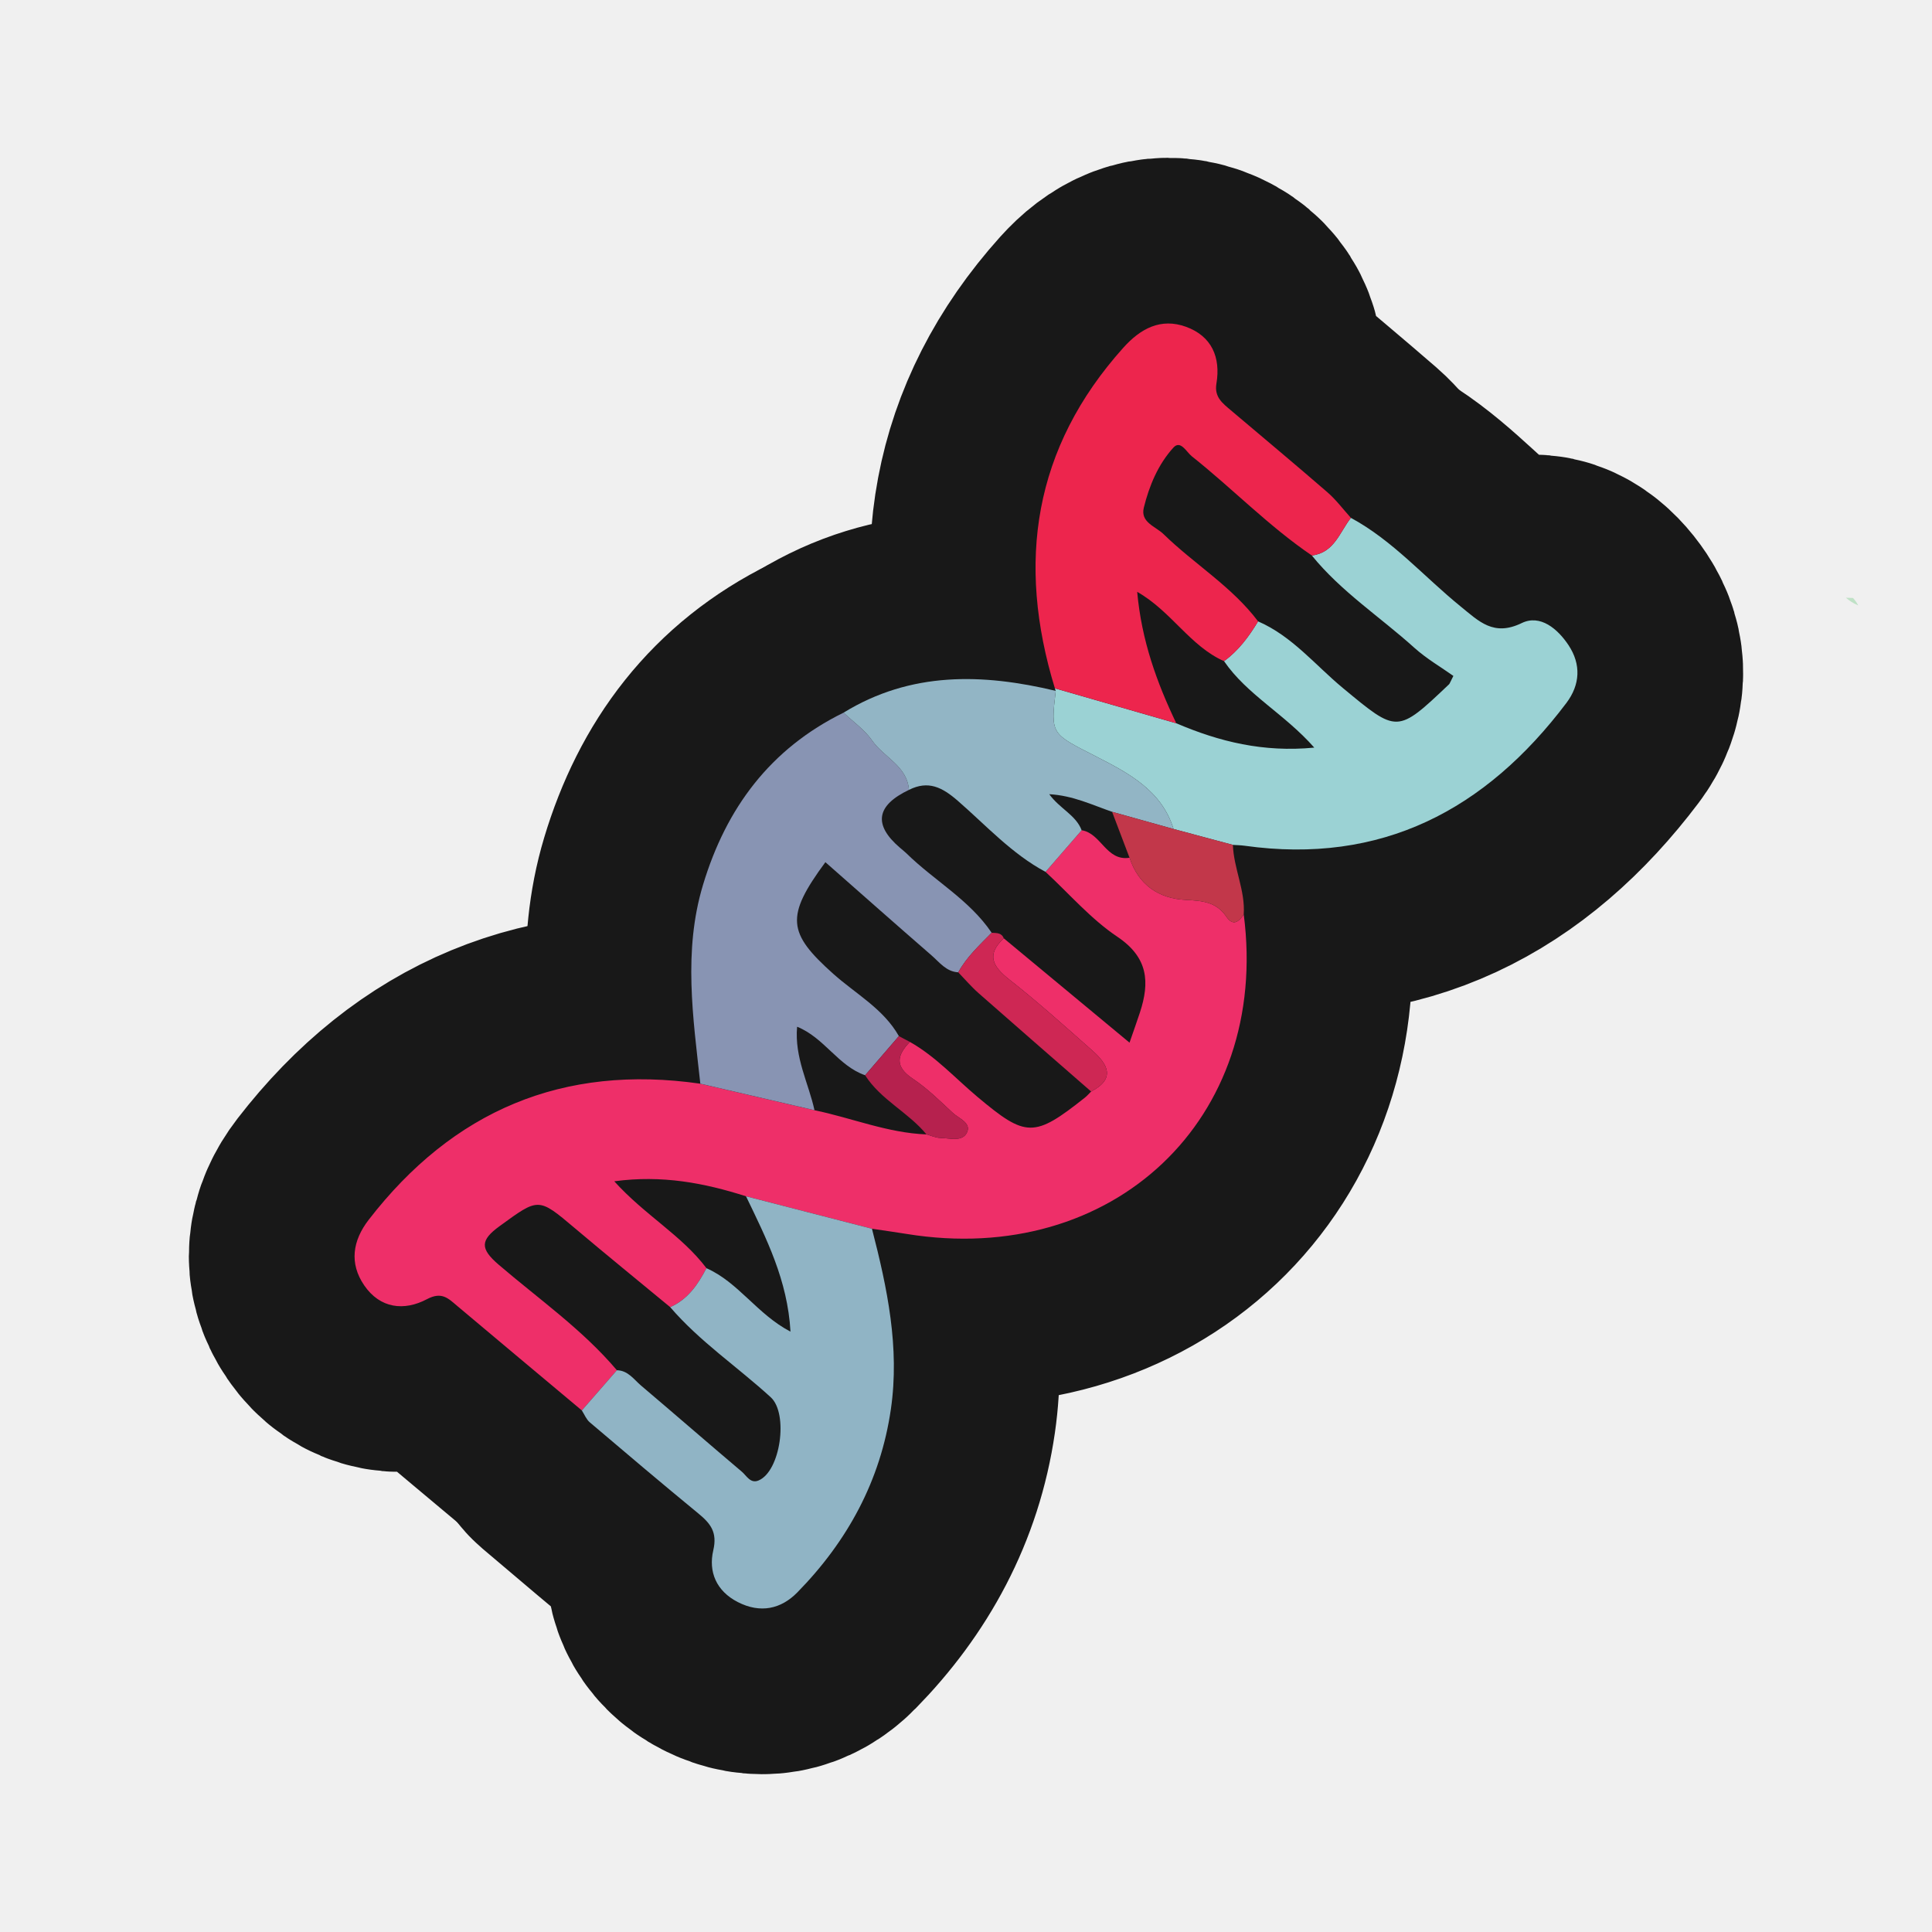
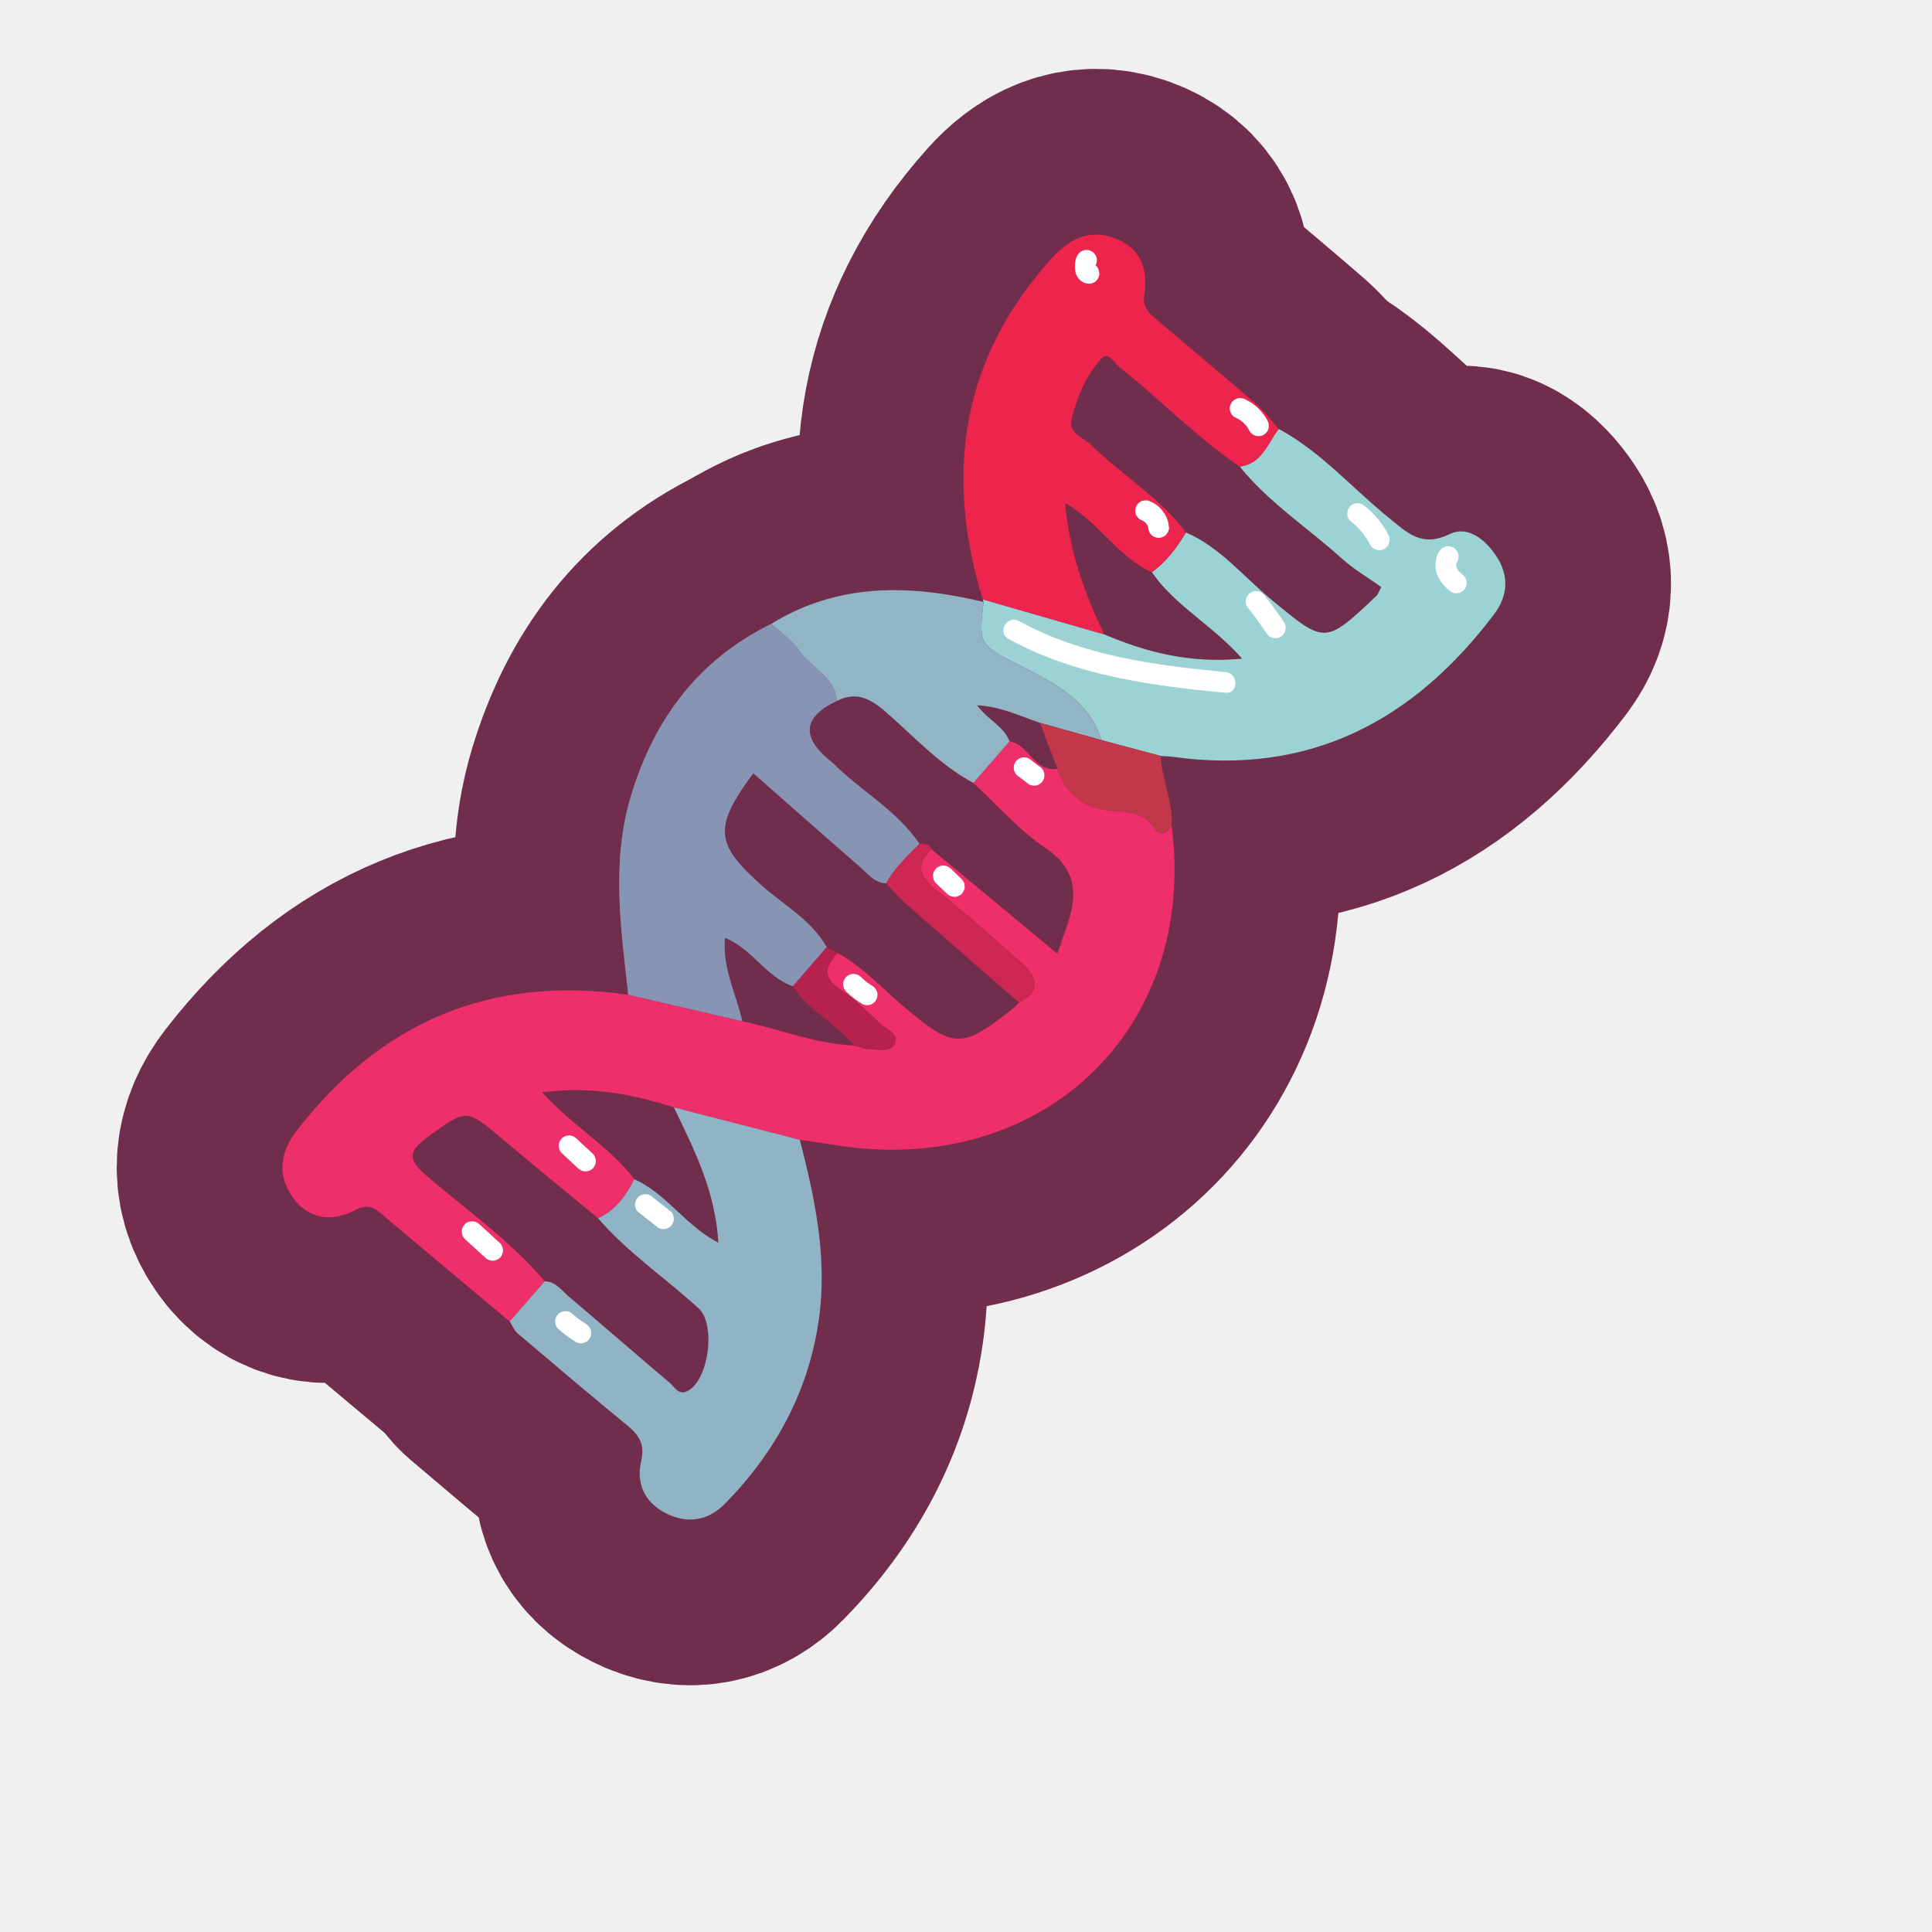
<svg xmlns="http://www.w3.org/2000/svg" id="Layer_1" data-name="Layer 1" width="280" height="280" viewBox="0 0 280 280">
-   <path d="M267.512,86.625c.518.443,1.087.805,1.711,1.081.026.01.053.015.08.024-.2-.371-.44-.731-.754-1.068-.345-.012-.691-.025-1.036-.037Z" fill="#bfe1c6" stroke-width="0" />
  <g>
    <g>
-       <path d="M89.405,198.585c-4.995-5.899-11.328-10.319-17.137-15.3-2.724-2.336-2.658-3.551.134-5.581,5.685-4.132,5.579-4.208,10.928.31,4.563,3.854,9.199,7.622,13.803,11.428,2.559-1.129,4.022-3.279,5.252-5.645 0-0.0.001-0.0.001-0-3.591-4.769-8.942-7.69-13.36-12.595,6.93-.935,13.048.243,19.095,2.174,6.084,1.568,12.167,3.136,18.251,4.704l0.0 0.0 0-0c1.675.25,3.353.481,5.025.752,29.929,4.864,52.697-16.713,48.856-46.303-0.0 0-0-0-.001-0-.72,1.078-1.55,1.747-2.521.317-1.462-2.153-3.52-2.305-5.923-2.428-3.887-.198-6.82-2.191-8.107-6.106-0-0-.001-.001-.001-.001-3.382.535-4.11-3.555-6.937-3.985-1.745,2.011-3.491,4.022-5.236,6.033,3.442,3.177,6.565,6.827,10.408,9.403,4.475,3,4.717,6.568,3.271,10.974-.436,1.33-.911,2.647-1.507,4.373-6.292-5.221-12.259-10.173-18.226-15.125-0.0 0-0-0-0-0-2.557,2.393-1.625,4.073.822,5.992,4.149,3.253,8.076,6.795,12.029,10.289,2.233,1.973,3.398,4.064-.187,5.926l-0.0 0.0 0.0 0c-.302.298-.579.626-.909.888-7.365,5.848-8.541,5.783-15.552-.099-3.227-2.707-6.085-5.879-9.808-7.977-1.895,1.935-2.214,3.577.418,5.33,2.102,1.4,3.938,3.221,5.8,4.953.87.809,2.697,1.433,2.065,2.819-.653,1.431-2.492.838-3.845.816-.681-.011-1.356-.333-2.034-.514-5.616-.209-10.808-2.381-16.227-3.506-5.516-1.281-11.032-2.562-16.548-3.843h0c-19.895-2.862-35.842,3.904-48.066,19.727-2.326,3.011-2.836,6.299-.649,9.496,2.3,3.362,5.782,3.76,9.104,2.001,2.15-1.139,3.087-.103,4.393.997,6.005,5.056,12.029,10.09,18.046,15.132.001-0.0.001-.001.002-.001,1.693-1.942,3.386-3.883,5.079-5.825l0-0Z" fill="none" stroke="#181818" stroke-linecap="round" stroke-linejoin="round" stroke-width="48.031" />
-       <path d="M158.995,109.707c4.584,2.354,9.372,4.866,11.084,10.438l-0.0 0c2.866.767,5.733,1.534,8.599,2.302l0.0.001 0-0c.566.039,1.136.044,1.696.122,19.834,2.776,34.925-5.169,46.634-20.682,2.008-2.66,2.158-5.606.314-8.386-1.573-2.371-4.102-4.504-6.781-3.203-4.077,1.98-6.181-.239-8.862-2.412-5.29-4.29-9.807-9.544-15.899-12.836-1.632,2.082-2.405,5.055-5.658,5.456 0.0 0.0 0.0 0.0 0.0 0,4.237,5.233,9.893,8.899,14.834,13.355,1.778,1.604,3.898,2.829,5.679,4.097-.496.968-.532,1.124-.629,1.215-7.565,7.182-7.483,7.083-15.39.536-4.007-3.318-7.349-7.516-12.287-9.657-1.323,2.197-2.83,4.237-4.934,5.766 0.0 0.0 0.0 0.0.001 0,3.343,4.877,8.742,7.611,13.078,12.53-7.374.718-13.77-.862-19.997-3.526-5.866-1.688-11.732-3.377-17.599-5.067-0-.001-0-.001-.001-.002l-.001 0.0.128.373c-.766,6.425-.638,6.177,5.989,9.58Z" fill="none" stroke="#181818" stroke-linecap="round" stroke-linejoin="round" stroke-width="48.031" />
-       <path d="M103.375,224.682c-.725,3.087.416,5.898,3.561,7.506,3.249,1.661,6.237,1.026,8.62-1.405,7.27-7.417,12.057-16.192,13.559-26.567,1.293-8.928-.526-17.561-2.744-26.136l-0-0c-6.084-1.568-12.167-3.136-18.251-4.704,2.937,6.101,6.025,12.153,6.444,19.614-4.816-2.505-7.547-7.155-12.178-9.192-0-0-0-0-.001-.001-0.0 0-.001 0-.001 0-1.23,2.366-2.692,4.516-5.252,5.645,4.283,4.994,9.762,8.657,14.574,13.063,2.583,2.365,1.417,10.745-1.784,12.061-1.171.482-1.725-.697-2.409-1.276-4.889-4.134-9.716-8.34-14.601-12.478-1.054-.893-1.889-2.196-3.508-2.226-0-0-0-0-.001-.001l-0.0 0c-1.693,1.942-3.386,3.883-5.079,5.825-0.0 0-.001.001-.001.001.378.581.646,1.292,1.151,1.722,5.214,4.433,10.437,8.856,15.725,13.201,1.751,1.439,2.795,2.702,2.174,5.349Z" fill="none" stroke="#181818" stroke-linecap="round" stroke-linejoin="round" stroke-width="48.031" />
-       <path d="M170.479,104.824c-2.828-5.909-5.035-12.001-5.669-19.049,4.948,2.808,7.656,7.866,12.588,10.045,2.104-1.529,3.611-3.568,4.934-5.766-3.801-5.052-9.26-8.303-13.707-12.648-1.14-1.114-3.382-1.696-2.855-3.83.786-3.184,2.077-6.276,4.29-8.709,1.038-1.141,1.896.652,2.664,1.261,5.896,4.675,11.147,10.133,17.4,14.379,3.253-.401,4.026-3.374,5.658-5.456-1.124-1.241-2.138-2.61-3.393-3.699-4.626-4.014-9.333-7.934-14.007-11.893-1.192-1.01-2.418-1.909-2.09-3.856.643-3.823-.683-6.892-4.409-8.243-3.638-1.318-6.572.235-9.081,3.033-13.023,14.517-15.502,31.119-9.921,49.36 0.0.001 0.0.001.001.002,5.867,1.691,11.733,3.379,17.599,5.067Z" fill="none" stroke="#181818" stroke-linecap="round" stroke-linejoin="round" stroke-width="48.031" />
-       <path d="M118.043,160.901c-.861-3.935-2.915-7.618-2.521-12.098,3.949,1.587,5.956,5.685,9.857,7.029 0.0 0.0.001 0.0.001.001-0-.001-.001-.001-.001-.002,1.631-1.89,3.262-3.78,4.893-5.672 0.0 0.0.001 0.0.001.001-0-0-0-.001-0-.001-2.247-3.965-6.248-6.111-9.497-9.013-6.654-5.943-6.969-8.299-1.155-16.193,5.143,4.524,10.241,9.043,15.386,13.509,1.153,1.001,2.125,2.362,3.872,2.454l0-0c-0.0 0-0-0-0-0,1.222-2.242,3.087-3.941,4.839-5.735-3.226-4.783-8.325-7.556-12.337-11.496-.303-.297-.643-.556-.965-.833q-5.806-4.984,1.318-8.377c-.263-3.487-3.625-4.696-5.324-7.14-1.084-1.56-2.748-2.715-4.152-4.053h0c-0-0-0-0-0-0-10.612,5.215-17.024,13.816-20.381,24.987-2.881,9.585-1.433,19.178-.38,28.788h0c5.516,1.281,11.032,2.562,16.548,3.843Z" fill="none" stroke="#181818" stroke-linecap="round" stroke-linejoin="round" stroke-width="48.031" />
-       <path d="M126.409,107.336c1.698,2.444,5.061,3.653,5.324,7.14,2.799-1.409,4.816-.383,7.075,1.579,4.113,3.572,7.821,7.687,12.717,10.303 0.0 0.0.001 0.0.001.001,1.745-2.011,3.491-4.022,5.236-6.033-.001-0-.001-0-.002-.001-.837-2.216-3.152-3.099-4.697-5.224,3.431.188,6.223,1.557,9.11,2.552,2.969.831,5.938,1.661,8.907,2.491 0-0.0 0.0 0.0 0.0 0l0-0c-1.712-5.573-6.5-8.084-11.084-10.438-6.627-3.403-6.754-3.155-5.989-9.58-10.619-2.54-21.005-2.822-30.75,3.156h0c1.404,1.337,3.069,2.493,4.152,4.053Z" fill="none" stroke="#181818" stroke-linecap="round" stroke-linejoin="round" stroke-width="48.031" />
-       <path d="M170.079,120.145c-0.0 0-0-0-0-0-2.969-.83-5.938-1.661-8.907-2.491.842,2.219,1.685,4.437,2.528,6.657l-.001 0c0.0 0.0.001.001.001.001,1.287,3.914,4.219,5.908,8.107,6.106,2.403.122,4.461.274,5.923,2.428.972,1.431,1.801.762,2.521-.317 0-0.0 0-0.0.001-.001.236-3.479-1.451-6.657-1.573-10.08l-0-.001c-2.867-.768-5.733-1.535-8.599-2.302Z" fill="none" stroke="#181818" stroke-linecap="round" stroke-linejoin="round" stroke-width="48.031" />
-       <path d="M143.717,135.182c-1.752,1.794-3.618,3.493-4.839,5.735 0.0 0.0 0.0 0.0 0.0 0.0.975,1.008,1.887,2.087,2.936,3.011,5.421,4.776,10.877,9.513,16.321,14.263l0-0c3.586-1.861,2.42-3.952.187-5.926-3.954-3.495-7.88-7.037-12.029-10.289-2.448-1.919-3.379-3.599-.822-5.992 0-0.0 0-0.0 0-0-.323-.839-1.071-.75-1.754-.801Z" fill="none" stroke="#181818" stroke-linecap="round" stroke-linejoin="round" stroke-width="48.031" />
-       <path d="M130.273,150.161c-0-0-.001-0-.001-.001-1.631,1.891-3.262,3.782-4.893,5.672 0.0.001.001.001.001.002,2.276,3.57,6.261,5.369,8.891,8.574.678.181,1.353.503,2.034.514,1.353.022,3.192.616,3.845-.816.632-1.385-1.195-2.009-2.065-2.819-1.862-1.733-3.698-3.553-5.8-4.953-2.631-1.753-2.313-3.395-.418-5.33l0-0c-.531-.281-1.062-.562-1.593-.843Z" fill="none" stroke="#181818" stroke-linecap="round" stroke-linejoin="round" stroke-width="48.031" />
-       <path d="M177.398,95.82c-0-0-0-0-.001-0-4.932-2.178-7.64-7.237-12.588-10.045.634,7.048,2.842,13.14,5.669,19.049,6.227,2.664,12.622,4.244,19.997,3.526-4.336-4.919-9.735-7.653-13.078-12.53Z" fill="none" stroke="#181818" stroke-linecap="round" stroke-linejoin="round" stroke-width="48.031" />
+       <path d="M78.951,185.696c-4.995-5.899-11.328-10.319-17.137-15.3-2.724-2.336-2.658-3.551.134-5.581,5.685-4.132,5.579-4.208,10.928.31,4.563,3.854,9.199,7.622,13.803,11.428,2.559-1.129,4.022-3.279,5.252-5.645 0-0.0.001-0.0.001-0-3.591-4.769-8.942-7.69-13.36-12.595,6.93-.935,13.048.243,19.095,2.174,6.084,1.568,12.167,3.136,18.251,4.704l0.0 0.0 0-0c1.675.25,3.353.481,5.025.752,29.929,4.864,52.697-16.713,48.856-46.303-0.0 0-0-0-.001-0-.72,1.078-1.55,1.747-2.521.317-1.462-2.153-3.52-2.305-5.923-2.428-3.887-.198-6.82-2.191-8.107-6.106-0-0-.001-.001-.001-.001-3.382.535-4.11-3.555-6.937-3.985-1.745,2.011-3.491,4.022-5.236,6.033,3.442,3.177,6.565,6.827,10.408,9.403,4.475,3,4.717,6.568,3.271,10.974-.436,1.33-.911,2.647-1.507,4.373-6.292-5.221-12.259-10.173-18.226-15.125-0.0 0-0-0-0-0-2.557,2.393-1.625,4.073.822,5.992,4.149,3.253,8.076,6.795,12.029,10.289,2.233,1.973,3.398,4.064-.187,5.926l-0.0 0.0 0.0 0c-.302.298-.579.626-.909.888-7.365,5.848-8.541,5.783-15.552-.099-3.227-2.707-6.085-5.879-9.808-7.977-1.895,1.935-2.214,3.577.418,5.33,2.102,1.4,3.938,3.221,5.8,4.953.87.809,2.697,1.433,2.065,2.819-.653,1.431-2.492.838-3.845.816-.681-.011-1.356-.333-2.034-.514-5.616-.209-10.808-2.381-16.227-3.506-5.516-1.281-11.032-2.562-16.548-3.843h0c-19.895-2.862-35.842,3.904-48.066,19.727-2.326,3.011-2.836,6.299-.649,9.496,2.3,3.362,5.782,3.76,9.104,2.001,2.15-1.139,3.087-.103,4.393.997,6.005,5.056,12.029,10.09,18.046,15.132.001-0.0.001-.001.002-.001,1.693-1.942,3.386-3.883,5.079-5.825l0-0Z" fill="none" stroke="#712d4c" stroke-linecap="round" stroke-linejoin="round" stroke-width="48.031" />
+       <path d="M148.541,96.818c4.584,2.354,9.372,4.866,11.084,10.438l-0.0 0c2.866.767,5.733,1.534,8.599,2.302l0.0.001 0-0c.566.039,1.136.044,1.696.122,19.834,2.776,34.925-5.169,46.634-20.682,2.008-2.66,2.158-5.606.314-8.386-1.573-2.371-4.102-4.504-6.781-3.203-4.077,1.98-6.181-.239-8.862-2.412-5.29-4.29-9.807-9.544-15.899-12.836-1.632,2.082-2.405,5.055-5.658,5.456 0.0 0.0 0.0 0.0 0.0 0,4.237,5.233,9.893,8.899,14.834,13.355,1.778,1.604,3.898,2.829,5.679,4.097-.496.968-.532,1.124-.629,1.215-7.565,7.182-7.483,7.083-15.39.536-4.007-3.318-7.349-7.516-12.287-9.657-1.323,2.197-2.83,4.237-4.934,5.766 0.0 0.0 0.0 0.0.001 0,3.343,4.877,8.742,7.611,13.078,12.53-7.374.718-13.77-.862-19.997-3.526-5.866-1.688-11.732-3.377-17.599-5.067-0-.001-0-.001-.001-.002l-.001 0.0.128.373c-.766,6.425-.638,6.177,5.989,9.58Z" fill="none" stroke="#712d4c" stroke-linecap="round" stroke-linejoin="round" stroke-width="48.031" />
+       <path d="M92.92,211.794c-.725,3.087.416,5.898,3.561,7.506,3.249,1.661,6.237,1.026,8.62-1.405,7.27-7.417,12.057-16.192,13.559-26.567,1.293-8.928-.526-17.561-2.744-26.136l-0-0c-6.084-1.568-12.167-3.136-18.251-4.704,2.937,6.101,6.025,12.153,6.444,19.614-4.816-2.505-7.547-7.155-12.178-9.192-0-0-0-0-.001-.001-0.0 0-.001 0-.001 0-1.23,2.366-2.692,4.516-5.252,5.645,4.283,4.994,9.762,8.657,14.574,13.063,2.583,2.365,1.417,10.745-1.784,12.061-1.171.482-1.725-.697-2.409-1.276-4.889-4.134-9.716-8.34-14.601-12.478-1.054-.893-1.889-2.196-3.508-2.226-0-0-0-0-.001-.001l-0.0 0c-1.693,1.942-3.386,3.883-5.079,5.825-0.0 0-.001.001-.001.001.378.581.646,1.292,1.151,1.722,5.214,4.433,10.437,8.856,15.725,13.201,1.751,1.439,2.795,2.702,2.174,5.349Z" fill="none" stroke="#712d4c" stroke-linecap="round" stroke-linejoin="round" stroke-width="48.031" />
+       <path d="M160.025,91.935c-2.828-5.909-5.035-12.001-5.669-19.049,4.948,2.808,7.656,7.866,12.588,10.045,2.104-1.529,3.611-3.568,4.934-5.766-3.801-5.052-9.26-8.303-13.707-12.648-1.14-1.114-3.382-1.696-2.855-3.83.786-3.184,2.077-6.276,4.29-8.709,1.038-1.141,1.896.652,2.664,1.261,5.896,4.675,11.147,10.133,17.4,14.379,3.253-.401,4.026-3.374,5.658-5.456-1.124-1.241-2.138-2.61-3.393-3.699-4.626-4.014-9.333-7.934-14.007-11.893-1.192-1.01-2.418-1.909-2.09-3.856.643-3.823-.683-6.892-4.409-8.243-3.638-1.318-6.572.235-9.081,3.033-13.023,14.517-15.502,31.119-9.921,49.36 0.0.001 0.0.001.001.002,5.867,1.691,11.733,3.379,17.599,5.067Z" fill="none" stroke="#712d4c" stroke-linecap="round" stroke-linejoin="round" stroke-width="48.031" />
+       <path d="M107.589,148.013c-.861-3.935-2.915-7.618-2.521-12.098,3.949,1.587,5.956,5.685,9.857,7.029 0.0 0.0.001 0.0.001.001-0-.001-.001-.001-.001-.002,1.631-1.89,3.262-3.78,4.893-5.672 0.0 0.0.001 0.0.001.001-0-0-0-.001-0-.001-2.247-3.965-6.248-6.111-9.497-9.013-6.654-5.943-6.969-8.299-1.155-16.193,5.143,4.524,10.241,9.043,15.386,13.509,1.153,1.001,2.125,2.362,3.872,2.454l0-0c-0.0 0-0-0-0-0,1.222-2.242,3.087-3.941,4.839-5.735-3.226-4.783-8.325-7.556-12.337-11.496-.303-.297-.643-.556-.965-.833q-5.806-4.984,1.318-8.377c-.263-3.487-3.625-4.696-5.324-7.14-1.084-1.56-2.748-2.715-4.152-4.053h0c-0-0-0-0-0-0-10.612,5.215-17.024,13.816-20.381,24.987-2.881,9.585-1.433,19.178-.38,28.788h0c5.516,1.281,11.032,2.562,16.548,3.843Z" fill="none" stroke="#712d4c" stroke-linecap="round" stroke-linejoin="round" stroke-width="48.031" />
+       <path d="M115.955,94.447c1.698,2.444,5.061,3.653,5.324,7.14,2.799-1.409,4.816-.383,7.075,1.579,4.113,3.572,7.821,7.687,12.717,10.303 0.0 0.0.001 0.0.001.001,1.745-2.011,3.491-4.022,5.236-6.033-.001-0-.001-0-.002-.001-.837-2.216-3.152-3.099-4.697-5.224,3.431.188,6.223,1.557,9.11,2.552,2.969.831,5.938,1.661,8.907,2.491 0-0.0 0.0 0.0 0.0 0l0-0c-1.712-5.573-6.5-8.084-11.084-10.438-6.627-3.403-6.754-3.155-5.989-9.58-10.619-2.54-21.005-2.822-30.75,3.156h0c1.404,1.337,3.069,2.493,4.152,4.053Z" fill="none" stroke="#712d4c" stroke-linecap="round" stroke-linejoin="round" stroke-width="48.031" />
+       <path d="M159.625,107.256c-0.0 0-0-0-0-0-2.969-.83-5.938-1.661-8.907-2.491.842,2.219,1.685,4.437,2.528,6.657l-.001 0c0.0 0.0.001.001.001.001,1.287,3.914,4.219,5.908,8.107,6.106,2.403.122,4.461.274,5.923,2.428.972,1.431,1.801.762,2.521-.317 0-0.0 0-0.0.001-.001.236-3.479-1.451-6.657-1.573-10.08l-0-.001c-2.867-.768-5.733-1.535-8.599-2.302Z" fill="none" stroke="#712d4c" stroke-linecap="round" stroke-linejoin="round" stroke-width="48.031" />
+       <path d="M133.263,122.293c-1.752,1.794-3.618,3.493-4.839,5.735 0.0 0.0 0.0 0.0 0.0 0.0.975,1.008,1.887,2.087,2.936,3.011,5.421,4.776,10.877,9.513,16.321,14.263l0-0c3.586-1.861,2.42-3.952.187-5.926-3.954-3.495-7.88-7.037-12.029-10.289-2.448-1.919-3.379-3.599-.822-5.992 0-0.0 0-0.0 0-0-.323-.839-1.071-.75-1.754-.801Z" fill="none" stroke="#712d4c" stroke-linecap="round" stroke-linejoin="round" stroke-width="48.031" />
+       <path d="M119.818,137.272c-0-0-.001-0-.001-.001-1.631,1.891-3.262,3.782-4.893,5.672 0.0.001.001.001.001.002,2.276,3.57,6.261,5.369,8.891,8.574.678.181,1.353.503,2.034.514,1.353.022,3.192.616,3.845-.816.632-1.385-1.195-2.009-2.065-2.819-1.862-1.733-3.698-3.553-5.8-4.953-2.631-1.753-2.313-3.395-.418-5.33l0-0c-.531-.281-1.062-.562-1.593-.843Z" fill="none" stroke="#712d4c" stroke-linecap="round" stroke-linejoin="round" stroke-width="48.031" />
+       <path d="M166.944,82.931c-0-0-0-0-.001-0-4.932-2.178-7.64-7.237-12.588-10.045.634,7.048,2.842,13.14,5.669,19.049,6.227,2.664,12.622,4.244,19.997,3.526-4.336-4.919-9.735-7.653-13.078-12.53Z" fill="none" stroke="#712d4c" stroke-linecap="round" stroke-linejoin="round" stroke-width="48.031" />
    </g>
    <g>
-       <path d="M89.405,198.585c-4.995-5.899-11.328-10.319-17.137-15.3-2.724-2.336-2.658-3.551.134-5.581,5.685-4.132,5.579-4.208,10.928.31,4.563,3.854,9.199,7.622,13.803,11.428,2.559-1.129,4.022-3.279,5.252-5.645 0-0.0.001-0.0.001-0-3.591-4.769-8.942-7.69-13.36-12.595,6.93-.935,13.048.243,19.095,2.174,6.084,1.568,12.167,3.136,18.251,4.704l0.0 0.0 0-0c1.675.25,3.353.481,5.025.752,29.929,4.864,52.697-16.713,48.856-46.303-0.0 0-0-0-.001-0-.72,1.078-1.55,1.747-2.521.317-1.462-2.153-3.52-2.305-5.923-2.428-3.887-.198-6.82-2.191-8.107-6.106-0-0-.001-.001-.001-.001-3.382.535-4.11-3.555-6.937-3.985-1.745,2.011-3.491,4.022-5.236,6.033,3.442,3.177,6.565,6.827,10.408,9.403,4.475,3,4.717,6.568,3.271,10.974-.436,1.33-.911,2.647-1.507,4.373-6.292-5.221-12.259-10.173-18.226-15.125-0.0 0-0-0-0-0-2.557,2.393-1.625,4.073.822,5.992,4.149,3.253,8.076,6.795,12.029,10.289,2.233,1.973,3.398,4.064-.187,5.926l-0.0 0.0 0.0 0c-.302.298-.579.626-.909.888-7.365,5.848-8.541,5.783-15.552-.099-3.227-2.707-6.085-5.879-9.808-7.977-1.895,1.935-2.214,3.577.418,5.33,2.102,1.4,3.938,3.221,5.8,4.953.87.809,2.697,1.433,2.065,2.819-.653,1.431-2.492.838-3.845.816-.681-.011-1.356-.333-2.034-.514-5.616-.209-10.808-2.381-16.227-3.506-5.516-1.281-11.032-2.562-16.548-3.843h0c-19.895-2.862-35.842,3.904-48.066,19.727-2.326,3.011-2.836,6.299-.649,9.496,2.3,3.362,5.782,3.76,9.104,2.001,2.15-1.139,3.087-.103,4.393.997,6.005,5.056,12.029,10.09,18.046,15.132.001-0.0.001-.001.002-.001,1.693-1.942,3.386-3.883,5.079-5.825l0-0Z" fill="#ee2f69" stroke-width="0" />
-       <path d="M158.995,109.707c4.584,2.354,9.372,4.866,11.084,10.438l-0.0 0c2.866.767,5.733,1.534,8.599,2.302l0.0.001 0-0c.566.039,1.136.044,1.696.122,19.834,2.776,34.925-5.169,46.634-20.682,2.008-2.66,2.158-5.606.314-8.386-1.573-2.371-4.102-4.504-6.781-3.203-4.077,1.98-6.181-.239-8.862-2.412-5.29-4.29-9.807-9.544-15.899-12.836-1.632,2.082-2.405,5.055-5.658,5.456 0.0 0.0 0.0 0.0 0.0 0,4.237,5.233,9.893,8.899,14.834,13.355,1.778,1.604,3.898,2.829,5.679,4.097-.496.968-.532,1.124-.629,1.215-7.565,7.182-7.483,7.083-15.39.536-4.007-3.318-7.349-7.516-12.287-9.657-1.323,2.197-2.83,4.237-4.934,5.766 0.0 0.0 0.0 0.0.001 0,3.343,4.877,8.742,7.611,13.078,12.53-7.374.718-13.77-.862-19.997-3.526-5.866-1.688-11.732-3.377-17.599-5.067-0-.001-0-.001-.001-.002l-.001 0.0.128.373c-.766,6.425-.638,6.177,5.989,9.58Z" fill="#9bd2d4" stroke-width="0" />
-       <path d="M103.375,224.682c-.725,3.087.416,5.898,3.561,7.506,3.249,1.661,6.237,1.026,8.62-1.405,7.27-7.417,12.057-16.192,13.559-26.567,1.293-8.928-.526-17.561-2.744-26.136l-0-0c-6.084-1.568-12.167-3.136-18.251-4.704,2.937,6.101,6.025,12.153,6.444,19.614-4.816-2.505-7.547-7.155-12.178-9.192-0-0-0-0-.001-.001-0.0 0-.001 0-.001 0-1.23,2.366-2.692,4.516-5.252,5.645,4.283,4.994,9.762,8.657,14.574,13.063,2.583,2.365,1.417,10.745-1.784,12.061-1.171.482-1.725-.697-2.409-1.276-4.889-4.134-9.716-8.34-14.601-12.478-1.054-.893-1.889-2.196-3.508-2.226-0-0-0-0-.001-.001l-0.0 0c-1.693,1.942-3.386,3.883-5.079,5.825-0.0 0-.001.001-.001.001.378.581.646,1.292,1.151,1.722,5.214,4.433,10.437,8.856,15.725,13.201,1.751,1.439,2.795,2.702,2.174,5.349Z" fill="#90b4c5" stroke-width="0" />
-       <path d="M170.479,104.824c-2.828-5.909-5.035-12.001-5.669-19.049,4.948,2.808,7.656,7.866,12.588,10.045,2.104-1.529,3.611-3.568,4.934-5.766-3.801-5.052-9.26-8.303-13.707-12.648-1.14-1.114-3.382-1.696-2.855-3.83.786-3.184,2.077-6.276,4.29-8.709,1.038-1.141,1.896.652,2.664,1.261,5.896,4.675,11.147,10.133,17.4,14.379,3.253-.401,4.026-3.374,5.658-5.456-1.124-1.241-2.138-2.61-3.393-3.699-4.626-4.014-9.333-7.934-14.007-11.893-1.192-1.01-2.418-1.909-2.09-3.856.643-3.823-.683-6.892-4.409-8.243-3.638-1.318-6.572.235-9.081,3.033-13.023,14.517-15.502,31.119-9.921,49.36 0.0.001 0.0.001.001.002,5.867,1.691,11.733,3.379,17.599,5.067Z" fill="#ed254d" stroke-width="0" />
-       <path d="M118.043,160.901c-.861-3.935-2.915-7.618-2.521-12.098,3.949,1.587,5.956,5.685,9.857,7.029 0.0 0.0.001 0.0.001.001-0-.001-.001-.001-.001-.002,1.631-1.89,3.262-3.78,4.893-5.672 0.0 0.0.001 0.0.001.001-0-0-0-.001-0-.001-2.247-3.965-6.248-6.111-9.497-9.013-6.654-5.943-6.969-8.299-1.155-16.193,5.143,4.524,10.241,9.043,15.386,13.509,1.153,1.001,2.125,2.362,3.872,2.454l0-0c-0.0 0-0-0-0-0,1.222-2.242,3.087-3.941,4.839-5.735-3.226-4.783-8.325-7.556-12.337-11.496-.303-.297-.643-.556-.965-.833q-5.806-4.984,1.318-8.377c-.263-3.487-3.625-4.696-5.324-7.14-1.084-1.56-2.748-2.715-4.152-4.053h0c-0-0-0-0-0-0-10.612,5.215-17.024,13.816-20.381,24.987-2.881,9.585-1.433,19.178-.38,28.788h0c5.516,1.281,11.032,2.562,16.548,3.843Z" fill="#8894b3" stroke-width="0" />
-       <path d="M126.409,107.336c1.698,2.444,5.061,3.653,5.324,7.14,2.799-1.409,4.816-.383,7.075,1.579,4.113,3.572,7.821,7.687,12.717,10.303 0.0 0.0.001 0.0.001.001,1.745-2.011,3.491-4.022,5.236-6.033-.001-0-.001-0-.002-.001-.837-2.216-3.152-3.099-4.697-5.224,3.431.188,6.223,1.557,9.11,2.552,2.969.831,5.938,1.661,8.907,2.491 0-0.0 0.0 0.0 0.0 0l0-0c-1.712-5.573-6.5-8.084-11.084-10.438-6.627-3.403-6.754-3.155-5.989-9.58-10.619-2.54-21.005-2.822-30.75,3.156h0c1.404,1.337,3.069,2.493,4.152,4.053Z" fill="#92b5c5" stroke-width="0" />
-       <path d="M170.079,120.145c-0.0 0-0-0-0-0-2.969-.83-5.938-1.661-8.907-2.491.842,2.219,1.685,4.437,2.528,6.657l-.001 0c0.0 0.0.001.001.001.001,1.287,3.914,4.219,5.908,8.107,6.106,2.403.122,4.461.274,5.923,2.428.972,1.431,1.801.762,2.521-.317 0-0.0 0-0.0.001-.001.236-3.479-1.451-6.657-1.573-10.08l-0-.001c-2.867-.768-5.733-1.535-8.599-2.302Z" fill="#c2374a" stroke-width="0" />
-       <path d="M143.717,135.182c-1.752,1.794-3.618,3.493-4.839,5.735 0.0 0.0 0.0 0.0 0.0 0.0.975,1.008,1.887,2.087,2.936,3.011,5.421,4.776,10.877,9.513,16.321,14.263l0-0c3.586-1.861,2.42-3.952.187-5.926-3.954-3.495-7.88-7.037-12.029-10.289-2.448-1.919-3.379-3.599-.822-5.992 0-0.0 0-0.0 0-0-.323-.839-1.071-.75-1.754-.801Z" fill="#ce2754" stroke-width="0" />
-       <path d="M130.273,150.161c-0-0-.001-0-.001-.001-1.631,1.891-3.262,3.782-4.893,5.672 0.0.001.001.001.001.002,2.276,3.57,6.261,5.369,8.891,8.574.678.181,1.353.503,2.034.514,1.353.022,3.192.616,3.845-.816.632-1.385-1.195-2.009-2.065-2.819-1.862-1.733-3.698-3.553-5.8-4.953-2.631-1.753-2.313-3.395-.418-5.33l0-0c-.531-.281-1.062-.562-1.593-.843Z" fill="#b6214e" stroke-width="0" />
+       <path d="M78.951,185.696c-4.995-5.899-11.328-10.319-17.137-15.3-2.724-2.336-2.658-3.551.134-5.581,5.685-4.132,5.579-4.208,10.928.31,4.563,3.854,9.199,7.622,13.803,11.428,2.559-1.129,4.022-3.279,5.252-5.645 0-0.0.001-0.0.001-0-3.591-4.769-8.942-7.69-13.36-12.595,6.93-.935,13.048.243,19.095,2.174,6.084,1.568,12.167,3.136,18.251,4.704l0.0 0.0 0-0c1.675.25,3.353.481,5.025.752,29.929,4.864,52.697-16.713,48.856-46.303-0.0 0-0-0-.001-0-.72,1.078-1.55,1.747-2.521.317-1.462-2.153-3.52-2.305-5.923-2.428-3.887-.198-6.82-2.191-8.107-6.106-0-0-.001-.001-.001-.001-3.382.535-4.11-3.555-6.937-3.985-1.745,2.011-3.491,4.022-5.236,6.033,3.442,3.177,6.565,6.827,10.408,9.403,4.475,3,4.717,6.568,3.271,10.974-.436,1.33-.911,2.647-1.507,4.373-6.292-5.221-12.259-10.173-18.226-15.125-0.0 0-0-0-0-0-2.557,2.393-1.625,4.073.822,5.992,4.149,3.253,8.076,6.795,12.029,10.289,2.233,1.973,3.398,4.064-.187,5.926l-0.0 0.0 0.0 0c-.302.298-.579.626-.909.888-7.365,5.848-8.541,5.783-15.552-.099-3.227-2.707-6.085-5.879-9.808-7.977-1.895,1.935-2.214,3.577.418,5.33,2.102,1.4,3.938,3.221,5.8,4.953.87.809,2.697,1.433,2.065,2.819-.653,1.431-2.492.838-3.845.816-.681-.011-1.356-.333-2.034-.514-5.616-.209-10.808-2.381-16.227-3.506-5.516-1.281-11.032-2.562-16.548-3.843h0c-19.895-2.862-35.842,3.904-48.066,19.727-2.326,3.011-2.836,6.299-.649,9.496,2.3,3.362,5.782,3.76,9.104,2.001,2.15-1.139,3.087-.103,4.393.997,6.005,5.056,12.029,10.09,18.046,15.132.001-0.0.001-.001.002-.001,1.693-1.942,3.386-3.883,5.079-5.825l0-0Z" fill="#ee2f69" stroke-width="0" />
+       <path d="M148.541,96.818c4.584,2.354,9.372,4.866,11.084,10.438l-0.0 0c2.866.767,5.733,1.534,8.599,2.302l0.0.001 0-0c.566.039,1.136.044,1.696.122,19.834,2.776,34.925-5.169,46.634-20.682,2.008-2.66,2.158-5.606.314-8.386-1.573-2.371-4.102-4.504-6.781-3.203-4.077,1.98-6.181-.239-8.862-2.412-5.29-4.29-9.807-9.544-15.899-12.836-1.632,2.082-2.405,5.055-5.658,5.456 0.0 0.0 0.0 0.0 0.0 0,4.237,5.233,9.893,8.899,14.834,13.355,1.778,1.604,3.898,2.829,5.679,4.097-.496.968-.532,1.124-.629,1.215-7.565,7.182-7.483,7.083-15.39.536-4.007-3.318-7.349-7.516-12.287-9.657-1.323,2.197-2.83,4.237-4.934,5.766 0.0 0.0 0.0 0.0.001 0,3.343,4.877,8.742,7.611,13.078,12.53-7.374.718-13.77-.862-19.997-3.526-5.866-1.688-11.732-3.377-17.599-5.067-0-.001-0-.001-.001-.002l-.001 0.0.128.373c-.766,6.425-.638,6.177,5.989,9.58Z" fill="#9bd2d4" stroke-width="0" />
+       <path d="M92.92,211.794c-.725,3.087.416,5.898,3.561,7.506,3.249,1.661,6.237,1.026,8.62-1.405,7.27-7.417,12.057-16.192,13.559-26.567,1.293-8.928-.526-17.561-2.744-26.136l-0-0c-6.084-1.568-12.167-3.136-18.251-4.704,2.937,6.101,6.025,12.153,6.444,19.614-4.816-2.505-7.547-7.155-12.178-9.192-0-0-0-0-.001-.001-0.0 0-.001 0-.001 0-1.23,2.366-2.692,4.516-5.252,5.645,4.283,4.994,9.762,8.657,14.574,13.063,2.583,2.365,1.417,10.745-1.784,12.061-1.171.482-1.725-.697-2.409-1.276-4.889-4.134-9.716-8.34-14.601-12.478-1.054-.893-1.889-2.196-3.508-2.226-0-0-0-0-.001-.001l-0.0 0c-1.693,1.942-3.386,3.883-5.079,5.825-0.0 0-.001.001-.001.001.378.581.646,1.292,1.151,1.722,5.214,4.433,10.437,8.856,15.725,13.201,1.751,1.439,2.795,2.702,2.174,5.349Z" fill="#90b4c5" stroke-width="0" />
+       <path d="M160.025,91.935c-2.828-5.909-5.035-12.001-5.669-19.049,4.948,2.808,7.656,7.866,12.588,10.045,2.104-1.529,3.611-3.568,4.934-5.766-3.801-5.052-9.26-8.303-13.707-12.648-1.14-1.114-3.382-1.696-2.855-3.83.786-3.184,2.077-6.276,4.29-8.709,1.038-1.141,1.896.652,2.664,1.261,5.896,4.675,11.147,10.133,17.4,14.379,3.253-.401,4.026-3.374,5.658-5.456-1.124-1.241-2.138-2.61-3.393-3.699-4.626-4.014-9.333-7.934-14.007-11.893-1.192-1.01-2.418-1.909-2.09-3.856.643-3.823-.683-6.892-4.409-8.243-3.638-1.318-6.572.235-9.081,3.033-13.023,14.517-15.502,31.119-9.921,49.36 0.0.001 0.0.001.001.002,5.867,1.691,11.733,3.379,17.599,5.067Z" fill="#ed254d" stroke-width="0" />
+       <path d="M107.589,148.013c-.861-3.935-2.915-7.618-2.521-12.098,3.949,1.587,5.956,5.685,9.857,7.029 0.0 0.0.001 0.0.001.001-0-.001-.001-.001-.001-.002,1.631-1.89,3.262-3.78,4.893-5.672 0.0 0.0.001 0.0.001.001-0-0-0-.001-0-.001-2.247-3.965-6.248-6.111-9.497-9.013-6.654-5.943-6.969-8.299-1.155-16.193,5.143,4.524,10.241,9.043,15.386,13.509,1.153,1.001,2.125,2.362,3.872,2.454l0-0c-0.0 0-0-0-0-0,1.222-2.242,3.087-3.941,4.839-5.735-3.226-4.783-8.325-7.556-12.337-11.496-.303-.297-.643-.556-.965-.833q-5.806-4.984,1.318-8.377c-.263-3.487-3.625-4.696-5.324-7.14-1.084-1.56-2.748-2.715-4.152-4.053h0c-0-0-0-0-0-0-10.612,5.215-17.024,13.816-20.381,24.987-2.881,9.585-1.433,19.178-.38,28.788h0c5.516,1.281,11.032,2.562,16.548,3.843Z" fill="#8894b3" stroke-width="0" />
+       <path d="M115.955,94.447c1.698,2.444,5.061,3.653,5.324,7.14,2.799-1.409,4.816-.383,7.075,1.579,4.113,3.572,7.821,7.687,12.717,10.303 0.0 0.0.001 0.0.001.001,1.745-2.011,3.491-4.022,5.236-6.033-.001-0-.001-0-.002-.001-.837-2.216-3.152-3.099-4.697-5.224,3.431.188,6.223,1.557,9.11,2.552,2.969.831,5.938,1.661,8.907,2.491 0-0.0 0.0 0.0 0.0 0l0-0c-1.712-5.573-6.5-8.084-11.084-10.438-6.627-3.403-6.754-3.155-5.989-9.58-10.619-2.54-21.005-2.822-30.75,3.156h0c1.404,1.337,3.069,2.493,4.152,4.053Z" fill="#92b5c5" stroke-width="0" />
+       <path d="M159.625,107.256c-0.0 0-0-0-0-0-2.969-.83-5.938-1.661-8.907-2.491.842,2.219,1.685,4.437,2.528,6.657l-.001 0c0.0 0.0.001.001.001.001,1.287,3.914,4.219,5.908,8.107,6.106,2.403.122,4.461.274,5.923,2.428.972,1.431,1.801.762,2.521-.317 0-0.0 0-0.0.001-.001.236-3.479-1.451-6.657-1.573-10.08l-0-.001c-2.867-.768-5.733-1.535-8.599-2.302Z" fill="#c2374a" stroke-width="0" />
+       <path d="M133.263,122.293c-1.752,1.794-3.618,3.493-4.839,5.735 0.0 0.0 0.0 0.0 0.0 0.0.975,1.008,1.887,2.087,2.936,3.011,5.421,4.776,10.877,9.513,16.321,14.263l0-0c3.586-1.861,2.42-3.952.187-5.926-3.954-3.495-7.88-7.037-12.029-10.289-2.448-1.919-3.379-3.599-.822-5.992 0-0.0 0-0.0 0-0-.323-.839-1.071-.75-1.754-.801Z" fill="#ce2754" stroke-width="0" />
+       <path d="M119.818,137.272c-0-0-.001-0-.001-.001-1.631,1.891-3.262,3.782-4.893,5.672 0.0.001.001.001.001.002,2.276,3.57,6.261,5.369,8.891,8.574.678.181,1.353.503,2.034.514,1.353.022,3.192.616,3.845-.816.632-1.385-1.195-2.009-2.065-2.819-1.862-1.733-3.698-3.553-5.8-4.953-2.631-1.753-2.313-3.395-.418-5.33l0-0c-.531-.281-1.062-.562-1.593-.843Z" fill="#b6214e" stroke-width="0" />
    </g>
  </g>
+   <path d="M156.176,36.963c-.028.042-.051.086-.073.132-.071.152-.144.31-.193.471-.065.214-.082.447-.105.667-.022.211-.02.431-.007.642.015.235.034.477.105.703.05.161.12.324.196.472.019.037.04.071.064.105.218.31.372.478.693.687.309.202.611.24.967.279.207.008.399-.035.578-.129.186-.06.347-.164.483-.31.146-.136.25-.297.31-.483.094-.179.137-.371.129-.578-.017-.388-.145-.79-.439-1.061l-.304-.235c-.234-.136-.486-.204-.757-.205l-.027-.003.399.054c-.035-.006-.068-.015-.102-.028l.358.151c-.041-.018-.078-.04-.114-.066l.304.235c-.043-.034-.08-.072-.114-.115l.235.304c-.033-.044-.06-.09-.083-.14l.151.358c-.035-.083-.056-.168-.07-.256l.054.399c-.037-.273-.035-.567-0-.84l-.054.399c.015-.1.037-.197.074-.292l-.151.358c.024-.056.051-.108.084-.159.11-.172.169-.358.178-.558.045-.199.036-.399-.027-.598-.046-.195-.136-.365-.268-.51-.106-.163-.246-.292-.421-.386-.348-.184-.77-.276-1.156-.151l-.358.151c-.225.133-.405.313-.538.538h0Z" fill="#fff" stroke-width="0" />
+   <path d="M208.601,79.904c-.356.522-.502,1.133-.557,1.753-.022.25.006.491.039.739.035.258.073.507.163.753.22.604.515,1.089.918,1.585.331.408.733.724,1.148,1.042.286.22.827.242,1.156.151.348-.096.725-.365.896-.689.184-.348.276-.77.151-1.156l-.151-.358c-.133-.225-.313-.405-.538-.538l-.049-.037.304.235c-.308-.242-.59-.511-.834-.819l.235.304c-.175-.228-.323-.47-.438-.733l.151.358c-.093-.225-.157-.455-.192-.696l.054.399c-.026-.22-.027-.438.001-.658l-.054.399c.027-.177.072-.347.139-.514l-.151.358c.056-.128.121-.248.2-.363.21-.308.247-.806.151-1.156-.096-.348-.365-.725-.689-.896-.348-.184-.77-.276-1.156-.151-.387.125-.667.353-.896.689h0Z" fill="#fff" stroke-width="0" />
+   <path d="M183.691,60.961c-.143-.282-.309-.551-.498-.804-.263-.351-.532-.693-.85-.995-.542-.514-1.17-.966-1.855-1.269-.172-.11-.358-.169-.558-.178-.199-.045-.399-.036-.598.027-.348.096-.725.365-.896.689-.184.348-.276.77-.151,1.156.113.348.34.742.689.896.403.179.78.404,1.129.673l-.304-.235c.369.288.7.619.987.988l-.235-.304c.209.273.392.563.548.87.164.324.555.595.896.689.359.099.837.054,1.156-.151.32-.206.602-.514.689-.896.093-.407.039-.782-.151-1.156h0Z" fill="#fff" stroke-width="0" />
+   <path d="M169.421,76.45c-.044-.409-.098-.802-.252-1.183-.096-.239-.194-.483-.322-.707-.103-.179-.227-.34-.354-.504-.123-.159-.244-.314-.388-.455-.184-.18-.393-.334-.598-.488-.326-.245-.703-.406-1.084-.547-.199-.063-.399-.071-.598-.027-.2.009-.386.068-.558.178-.311.182-.608.539-.689.896-.087.384-.069.815.151,1.156l.235.304c.187.186.408.314.662.386.044.016.088.034.132.052l-.358-.151c.228.098.44.225.636.376l-.304-.235c.195.154.369.33.523.525l-.235-.304c.159.206.291.429.394.668l-.151-.358c.096.229.163.466.199.712l-.054-.399c.005.035.009.07.013.105-.008.207.035.399.129.578.06.186.164.347.31.483.26.26.687.456,1.061.439.388-.017.79-.145,1.061-.439.253-.275.481-.673.439-1.061h0Z" fill="#fff" stroke-width="0" />
+   <path d="M201.199,77.484c-.821-1.582-1.99-3.019-3.385-4.128-.324-.257-.63-.439-1.061-.439-.368,0-.807.163-1.061.439-.262.286-.457.661-.439,1.061.017.371.135.819.439,1.061.753.598,1.429,1.285,2.018,2.045l-.235-.304c.429.56.808,1.154,1.132,1.78.362.698,1.395.962,2.052.538.711-.458.926-1.306.538-2.052h0Z" fill="#fff" stroke-width="0" />
+   <path d="M186.134,90.251c-.95-1.425-1.965-2.802-3.028-4.145-.222-.281-.72-.439-1.061-.439-.368,0-.807.163-1.061.439-.262.286-.457.661-.439,1.061l.054.399c.071.254.2.475.386.662.151.191.301.383.45.576l-.235-.304c.818,1.061,1.6,2.15,2.343,3.265.217.326.511.583.896.689.359.099.837.054,1.156-.151.32-.206.602-.514.689-.896.087-.38.072-.82-.151-1.156h0Z" fill="#fff" stroke-width="0" />
+   <path d="M150.622,111.071l-1.447-1.106c-.172-.11-.358-.169-.558-.178-.199-.045-.399-.036-.598.027-.195.046-.365.136-.51.268-.163.106-.292.246-.386.421l-.151.358c-.071.266-.071.532,0,.798l.151.358c.133.225.313.405.538.538l1.447,1.106c.172.11.358.169.558.178.199.045.399.036.598-.027.195-.046.365-.136.51-.268.163-.106.292-.246.386-.421l.151-.358c.071-.266.071-.532,0-.798l-.151-.358c-.133-.225-.313-.405-.538-.538h0Z" fill="#fff" stroke-width="0" />
+   <path d="M146.15,92.593c9.647,5.302,20.657,6.791,31.459,7.806,1.921.181,1.909-2.82,0-3-10.257-.965-20.784-2.362-29.945-7.397-1.693-.93-3.208,1.659-1.514,2.59h0Z" fill="#fff" stroke-width="0" />
+   <path d="M135.655,128.002l1.596,1.532c.281.27.668.439,1.061.439.207.008.399-.035.578-.129.186-.06.347-.164.483-.31.262-.286.457-.661.439-1.061l-.054-.399c-.071-.254-.2-.475-.386-.662l-1.596-1.532c-.281-.27-.668-.439-1.061-.439-.207-.008-.399.035-.578.129-.186.06-.347.164-.483.31-.262.286-.457.661-.439,1.061l.054.399c.071.254.2.475.386.662h0Z" fill="#fff" stroke-width="0" />
+   <path d="M122.635,143.703c.687.671,1.46,1.27,2.28,1.769.172.11.358.169.558.178.199.045.399.036.598-.027.195-.046.365-.136.51-.268.163-.106.292-.246.386-.421.184-.348.276-.77.151-1.156-.122-.376-.347-.688-.689-.896-.352-.214-.692-.448-1.019-.7l.304.235c-.335-.26-.655-.539-.958-.835-.277-.271-.672-.439-1.061-.439-.207-.008-.399.035-.578.129-.186.06-.347.164-.483.31-.262.286-.457.661-.439,1.061.018.395.15.778.439,1.061h0Z" fill="#fff" stroke-width="0" />
+   <path d="M72.458,180.157c-.993-.908-1.986-1.816-2.979-2.723-.292-.267-.658-.439-1.061-.439-.368,0-.807.163-1.061.439-.262.286-.457.661-.439,1.061.017.387.144.791.439,1.061.993.908,1.986,1.816,2.979,2.723.292.267.658.439,1.061.439.368,0,.807-.163,1.061-.439.262-.286.457-.661.439-1.061-.017-.387-.144-.791-.439-1.061h0Z" fill="#fff" stroke-width="0" />
+   <path d="M85.914,167.211l-2.378-2.218c-.288-.268-.662-.439-1.061-.439-.368,0-.807.163-1.061.439-.262.286-.457.661-.439,1.061.017.39.146.787.439,1.061l2.378,2.218c.288.268.662.439,1.061.439.368,0,.807-.163,1.061-.439.262-.286.457-.661.439-1.061-.017-.39-.146-.787-.439-1.061h0Z" fill="#fff" stroke-width="0" />
+   <path d="M80.89,192.575c.792.699,1.642,1.342,2.536,1.905.172.11.358.169.558.178.199.045.399.036.598-.027.348-.096.725-.365.896-.689.184-.348.276-.77.151-1.156-.123-.379-.348-.682-.689-.896-.463-.292-.912-.605-1.346-.939l.304.235c-.303-.234-.599-.478-.886-.732-.3-.265-.651-.439-1.061-.439-.368,0-.807.163-1.061.439-.262.286-.457.661-.439,1.061.017.383.142.798.439,1.061h0Z" fill="#fff" stroke-width="0" />
+   <path d="M92.474,175.627l2.618,2.069c.136.146.297.25.483.31.179.094.371.137.578.129.368,0,.807-.163,1.061-.439.262-.286.457-.661.439-1.061-.017-.37-.135-.82-.439-1.061l-2.618-2.069c-.136-.146-.297-.25-.483-.31-.179-.094-.371-.137-.578-.129-.368,0-.807.163-1.061.439-.262.286-.457.661-.439,1.061.017.37.135.82.439,1.061h0Z" fill="#fff" stroke-width="0" />
</svg>
